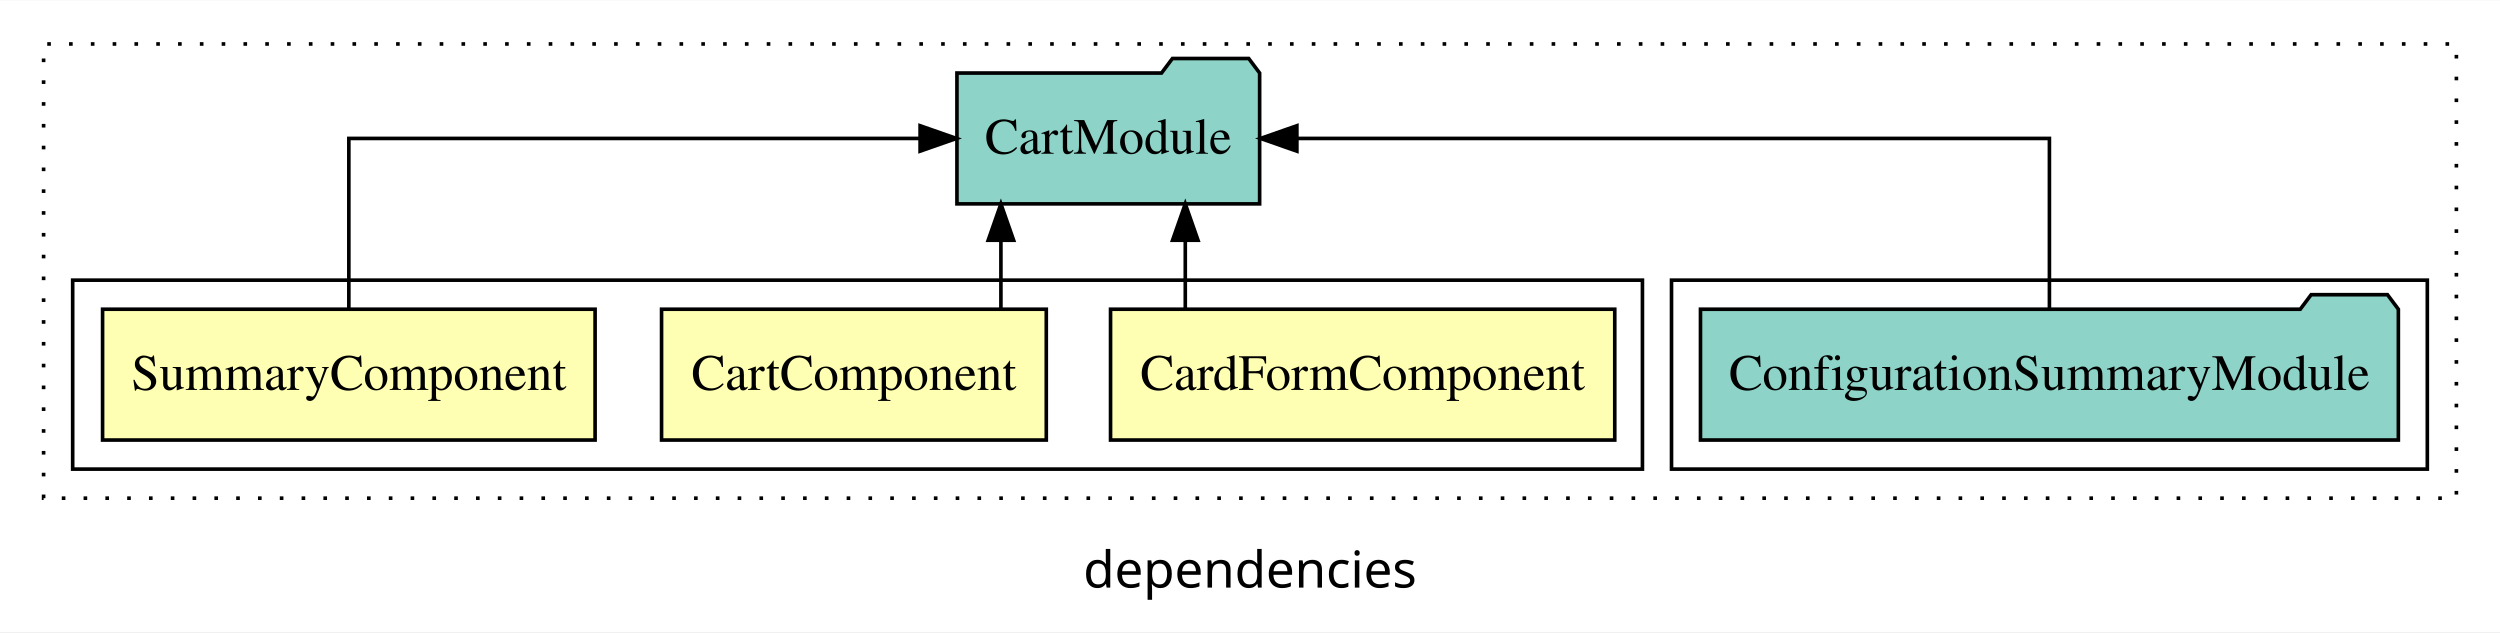
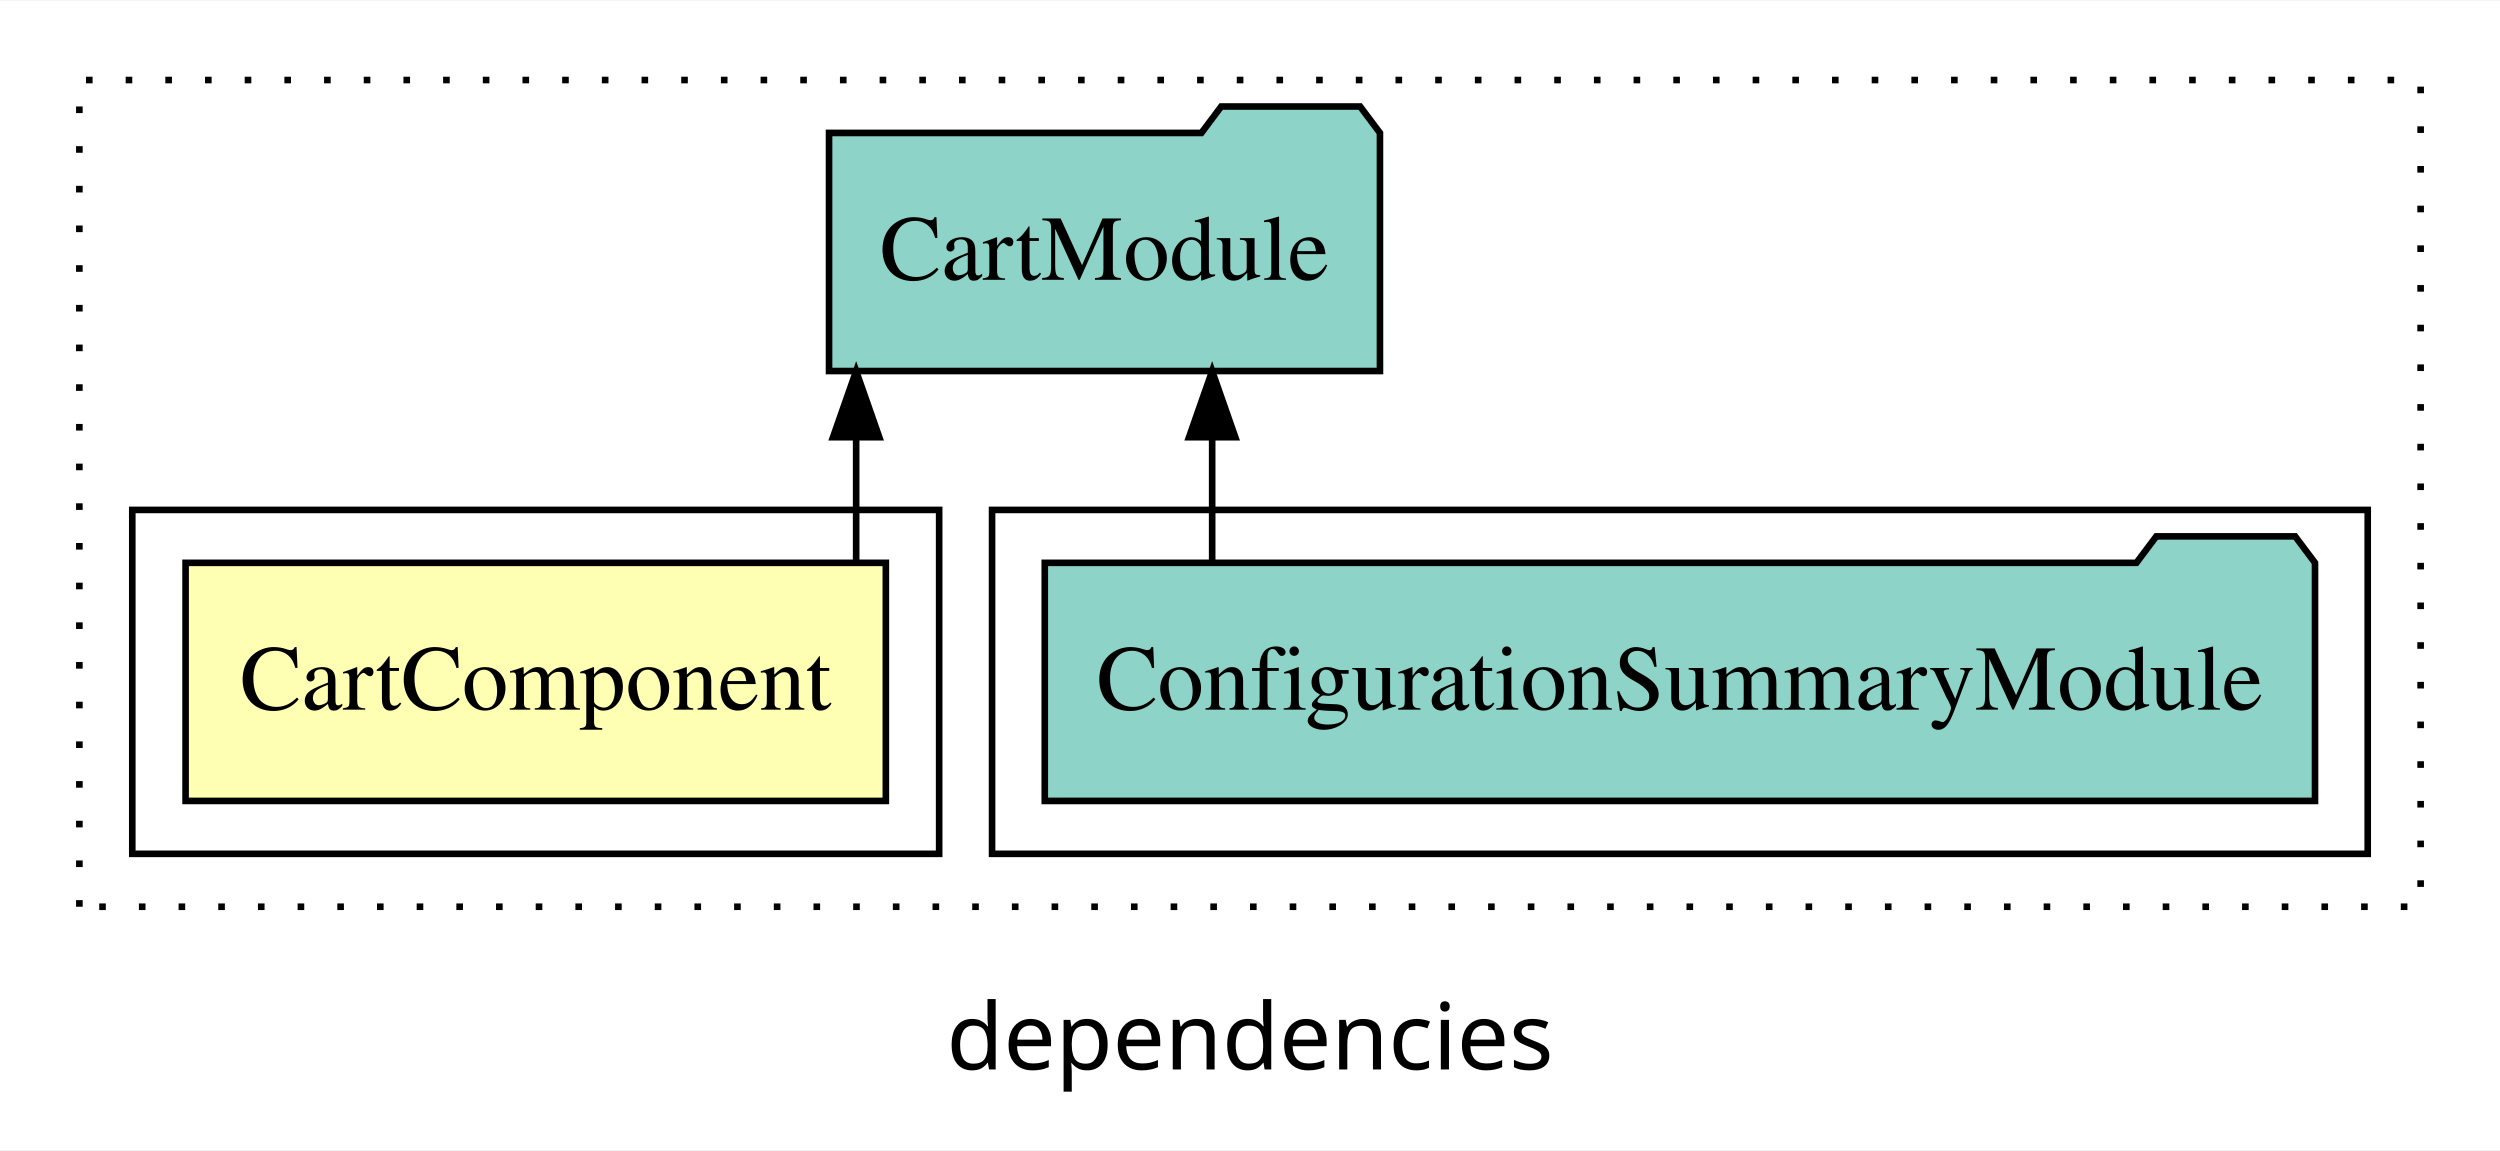
- <svg xmlns="http://www.w3.org/2000/svg" width="688pt" height="174pt" viewBox="0.00 0.00 688.00 173.80">
+ <svg xmlns="http://www.w3.org/2000/svg" width="378pt" height="174pt" viewBox="0.00 0.00 378.00 173.80">
  <g id="graph0" class="graph" transform="scale(1 1) rotate(0) translate(4 169.8)">
-     <polygon fill="white" stroke="transparent" points="-4,4 -4,-169.8 684,-169.8 684,4 -4,4" />
-     <text text-anchor="middle" x="340" y="-8.2" font-family="sans-serif" font-size="14.00">dependencies</text>
+     <polygon fill="white" stroke="transparent" points="-4,4 -4,-169.8 374,-169.8 374,4 -4,4" />
+     <text text-anchor="middle" x="185" y="-8.2" font-family="sans-serif" font-size="14.00">dependencies</text>
    <g id="clust1" class="cluster">
-       <polygon fill="none" stroke="black" stroke-dasharray="1,5" points="8,-32.8 8,-157.8 672,-157.8 672,-32.8 8,-32.8" />
+       <polygon fill="none" stroke="black" stroke-dasharray="1,5" points="8,-32.8 8,-157.8 362,-157.8 362,-32.8 8,-32.8" />
    </g>
-     <g id="clust6" class="cluster">
-       <polygon fill="none" stroke="black" points="456,-40.8 456,-92.8 664,-92.8 664,-40.8 456,-40.8" />
+     <g id="clust4" class="cluster">
+       <polygon fill="none" stroke="black" points="146,-40.8 146,-92.8 354,-92.8 354,-40.8 146,-40.8" />
    </g>
    <g id="clust2" class="cluster">
-       <polygon fill="none" stroke="black" points="16,-40.8 16,-92.8 448,-92.8 448,-40.8 16,-40.8" />
+       <polygon fill="none" stroke="black" points="16,-40.8 16,-92.8 138,-92.8 138,-40.8 16,-40.8" />
    </g>
    <g id="node1" class="node">
-       <polygon fill="#ffffb3" stroke="black" points="440.38,-84.8 301.62,-84.8 301.62,-48.8 440.38,-48.8 440.38,-84.8" />
-       <text text-anchor="middle" x="371" y="-62.6" font-family="Times,serif" font-size="14.00">CardFormComponent</text>
+       <polygon fill="#ffffb3" stroke="black" points="129.94,-84.8 24.06,-84.8 24.06,-48.8 129.94,-48.8 129.94,-84.8" />
+       <text text-anchor="middle" x="77" y="-62.6" font-family="Times,serif" font-size="14.00">CartComponent</text>
    </g>
-     <g id="node4" class="node">
-       <polygon fill="#8dd3c7" stroke="black" points="342.65,-149.8 339.65,-153.8 318.65,-153.8 315.65,-149.8 259.35,-149.8 259.35,-113.8 342.65,-113.8 342.65,-149.8" />
-       <text text-anchor="middle" x="301" y="-127.6" font-family="Times,serif" font-size="14.00">CartModule</text>
+     <g id="node2" class="node">
+       <polygon fill="#8dd3c7" stroke="black" points="204.65,-149.8 201.65,-153.8 180.65,-153.8 177.65,-149.8 121.35,-149.8 121.35,-113.8 204.65,-113.8 204.65,-149.8" />
+       <text text-anchor="middle" x="163" y="-127.6" font-family="Times,serif" font-size="14.00">CartModule</text>
    </g>
    <g id="edge1" class="edge">
-       <path fill="none" stroke="black" d="M322.19,-84.91C322.19,-84.91 322.19,-103.79 322.19,-103.79" />
-       <polygon fill="black" stroke="black" points="318.69,-103.79 322.19,-113.79 325.69,-103.79 318.69,-103.79" />
+       <path fill="none" stroke="black" d="M125.45,-84.91C125.45,-84.91 125.45,-103.79 125.45,-103.79" />
+       <polygon fill="black" stroke="black" points="121.95,-103.79 125.45,-113.79 128.95,-103.79 121.95,-103.79" />
    </g>
-     <g id="node2" class="node">
-       <polygon fill="#ffffb3" stroke="black" points="283.94,-84.8 178.06,-84.8 178.06,-48.8 283.94,-48.8 283.94,-84.8" />
-       <text text-anchor="middle" x="231" y="-62.6" font-family="Times,serif" font-size="14.00">CartComponent</text>
+     <g id="node3" class="node">
+       <polygon fill="#8dd3c7" stroke="black" points="346.03,-84.8 343.03,-88.8 322.03,-88.8 319.03,-84.8 153.97,-84.8 153.97,-48.8 346.03,-48.8 346.03,-84.8" />
+       <text text-anchor="middle" x="250" y="-62.6" font-family="Times,serif" font-size="14.00">ConfigurationSummaryModule</text>
    </g>
    <g id="edge2" class="edge">
-       <path fill="none" stroke="black" d="M271.45,-84.91C271.45,-84.91 271.45,-103.79 271.45,-103.79" />
-       <polygon fill="black" stroke="black" points="267.95,-103.79 271.45,-113.79 274.95,-103.79 267.95,-103.79" />
-     </g>
-     <g id="node3" class="node">
-       <polygon fill="#ffffb3" stroke="black" points="159.77,-84.8 24.23,-84.8 24.23,-48.8 159.77,-48.8 159.77,-84.8" />
-       <text text-anchor="middle" x="92" y="-62.6" font-family="Times,serif" font-size="14.00">SummaryComponent</text>
-     </g>
-     <g id="edge3" class="edge">
-       <path fill="none" stroke="black" d="M92,-84.91C92,-104.14 92,-131.8 92,-131.8 92,-131.8 249.21,-131.8 249.21,-131.8" />
-       <polygon fill="black" stroke="black" points="249.21,-135.3 259.21,-131.8 249.21,-128.3 249.21,-135.3" />
-     </g>
-     <g id="node5" class="node">
-       <polygon fill="#8dd3c7" stroke="black" points="656.03,-84.8 653.03,-88.8 632.03,-88.8 629.03,-84.8 463.97,-84.8 463.97,-48.8 656.03,-48.8 656.03,-84.8" />
-       <text text-anchor="middle" x="560" y="-62.6" font-family="Times,serif" font-size="14.00">ConfigurationSummaryModule</text>
-     </g>
-     <g id="edge4" class="edge">
-       <path fill="none" stroke="black" d="M560,-84.91C560,-104.14 560,-131.8 560,-131.8 560,-131.8 352.9,-131.8 352.9,-131.8" />
-       <polygon fill="black" stroke="black" points="352.9,-128.3 342.9,-131.8 352.9,-135.3 352.9,-128.3" />
+       <path fill="none" stroke="black" d="M179.28,-84.91C179.28,-84.91 179.28,-103.79 179.28,-103.79" />
+       <polygon fill="black" stroke="black" points="175.78,-103.79 179.28,-113.79 182.78,-103.79 175.78,-103.79" />
    </g>
  </g>
</svg>
